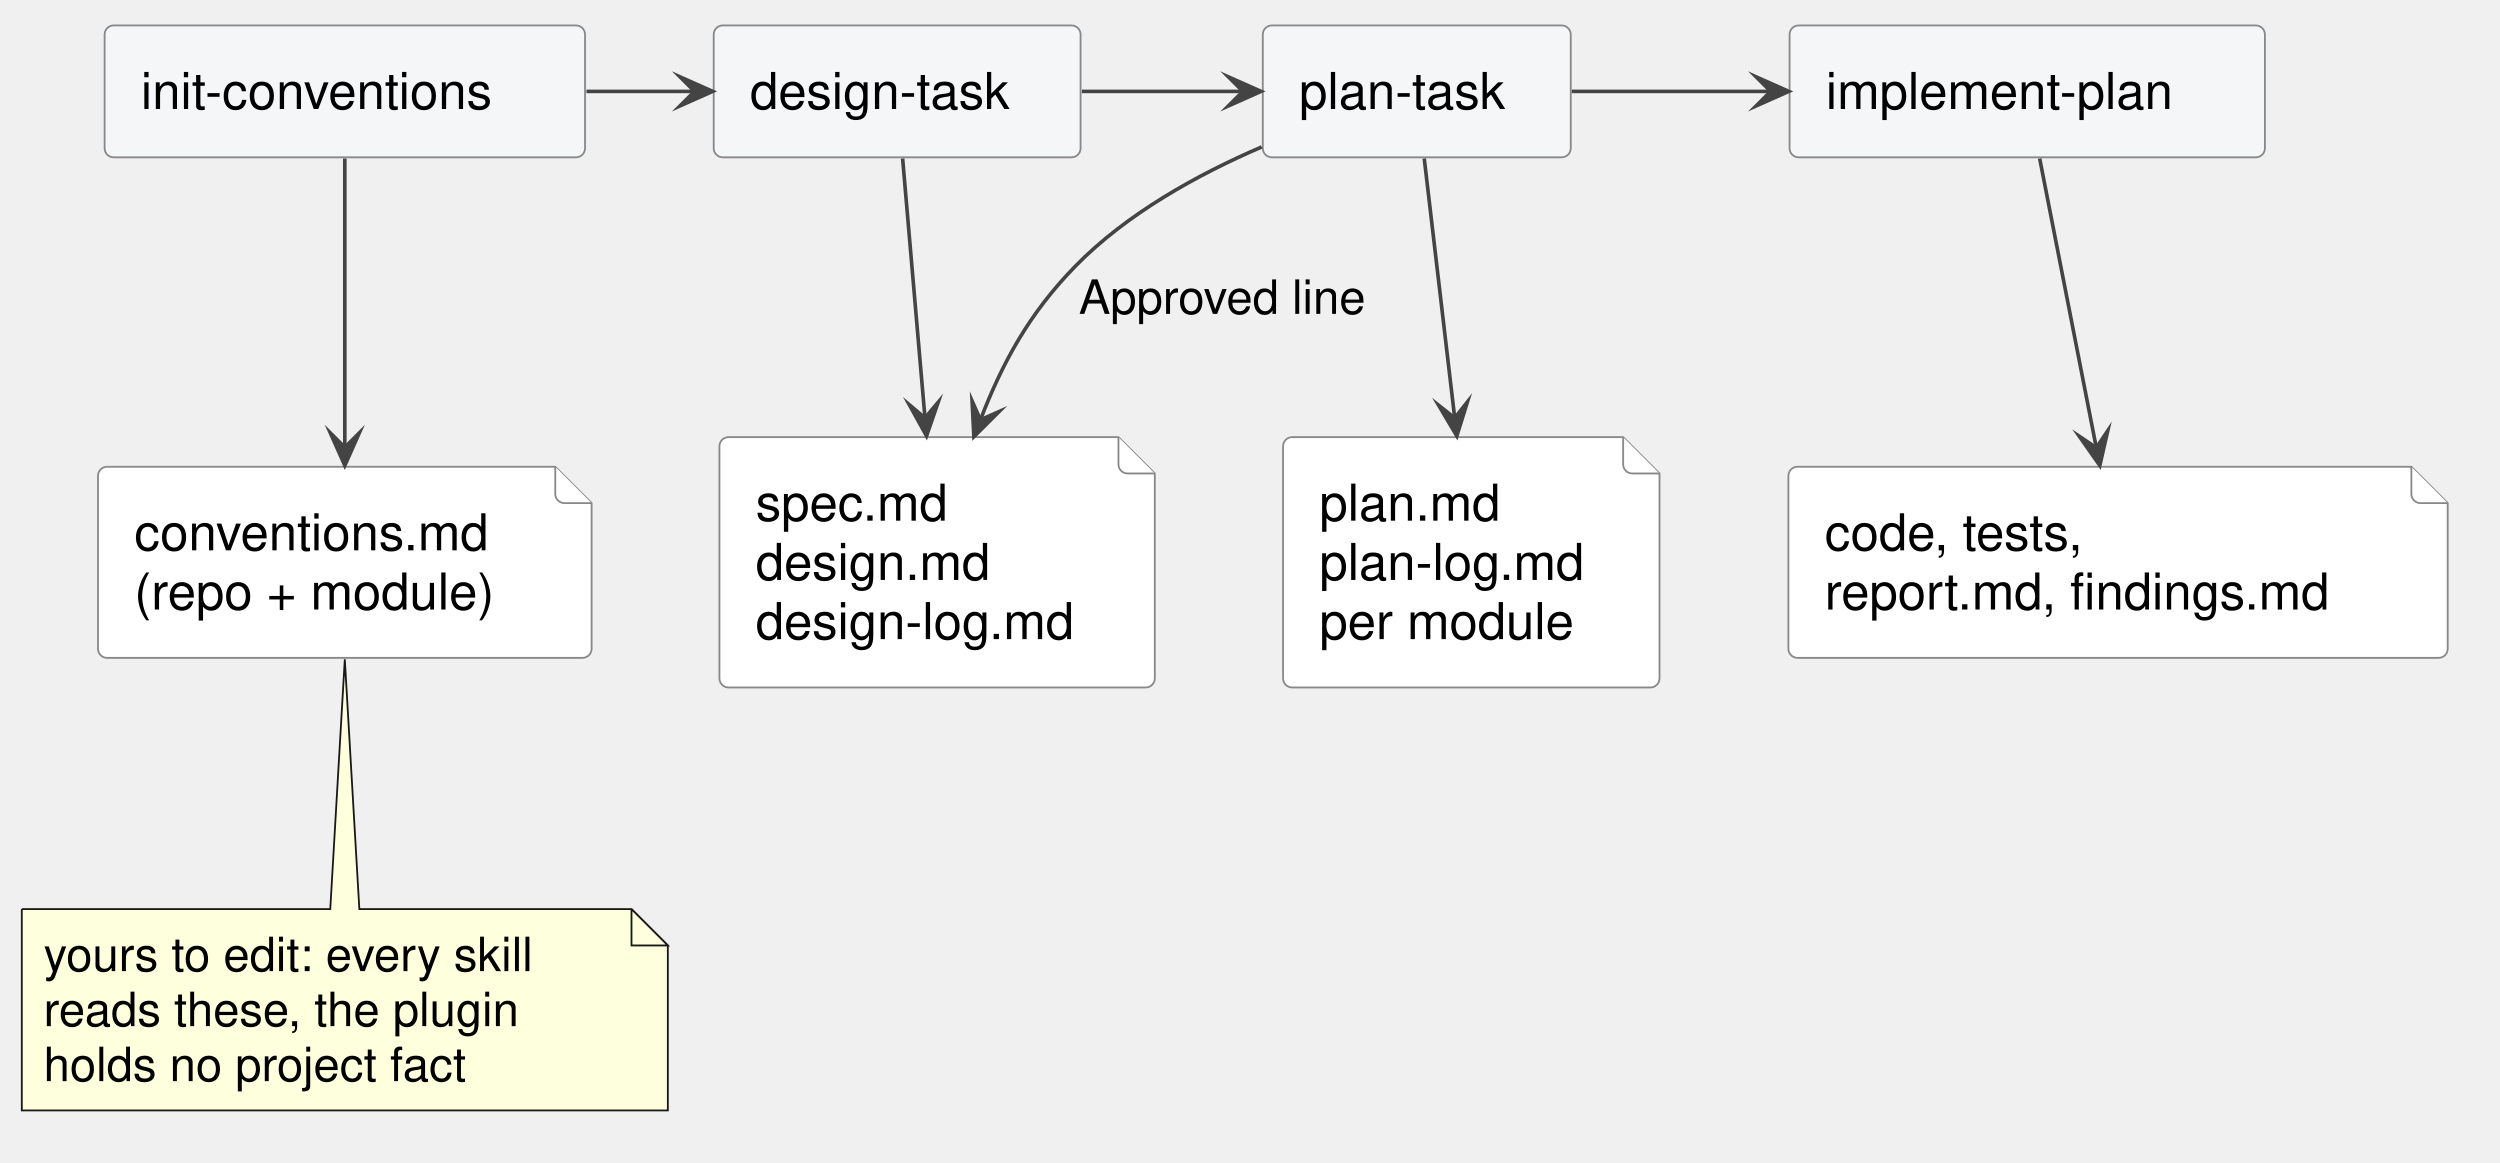
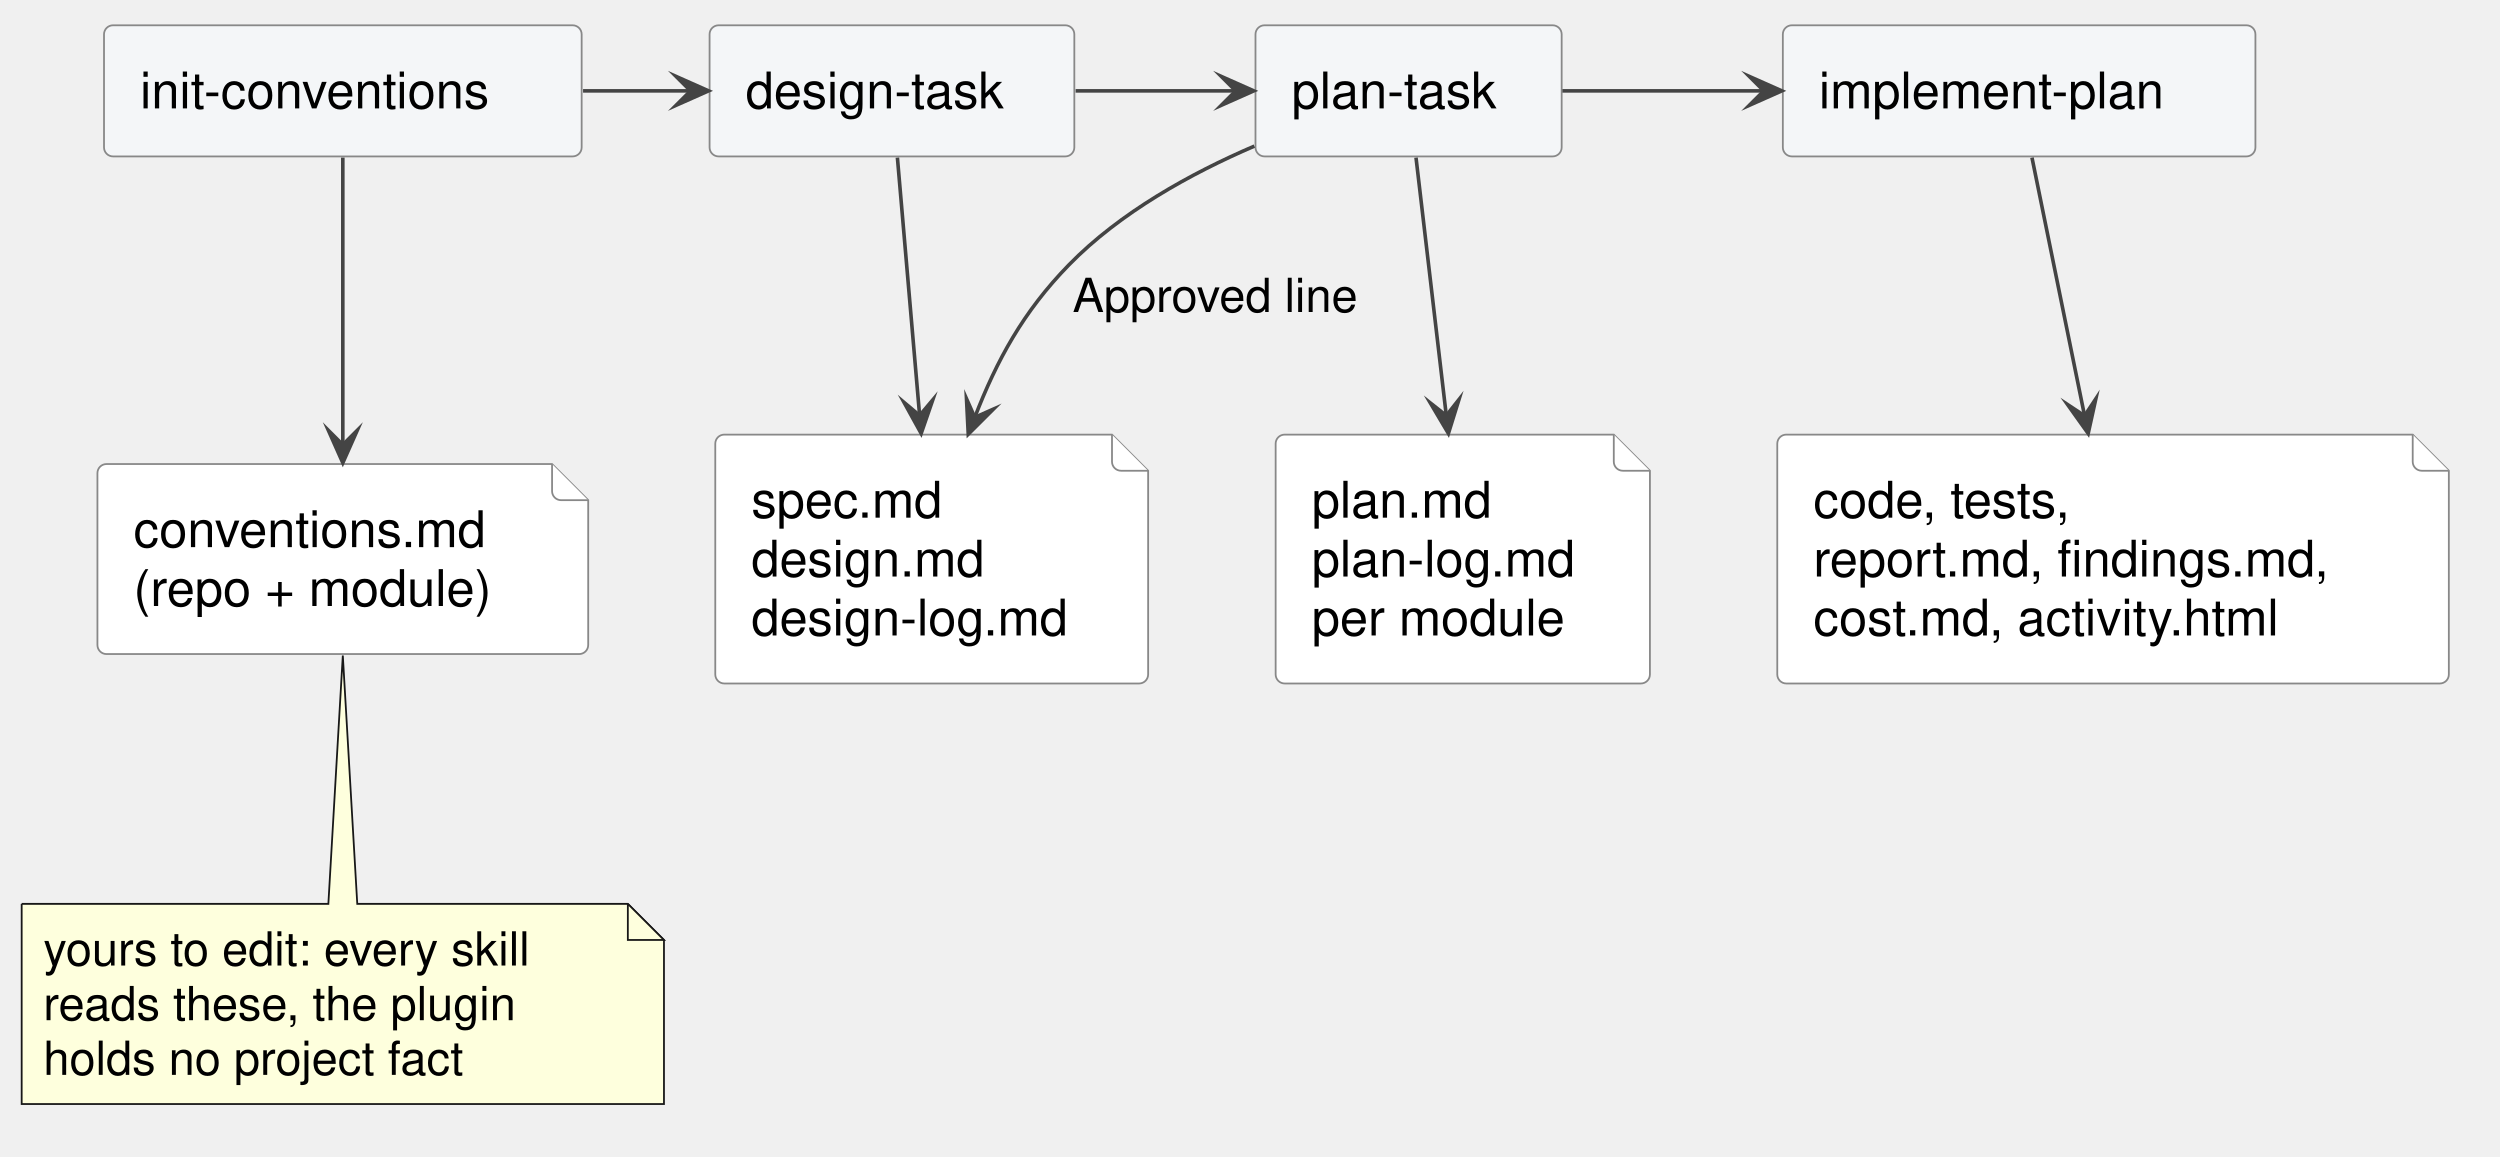
- <svg xmlns="http://www.w3.org/2000/svg" version="1.1" data-diagram-type="DESCRIPTION" style="width:688px;height:320px;background:#FFFFFF;" width="688px" height="320px" viewBox="0 0 688 320" zoomAndPan="magnify" preserveAspectRatio="none" contentStyleType="text/css">
+ <svg xmlns="http://www.w3.org/2000/svg" version="1.1" data-diagram-type="DESCRIPTION" style="width:692px;height:320px;background:#FFFFFF;" width="692px" height="320px" viewBox="0 0 692 320" zoomAndPan="magnify" preserveAspectRatio="none" contentStyleType="text/css">
  <defs />
  <g font-family="sans-serif" lengthAdjust="spacing">
    <g class="entity" data-qualified-name="IC" id="ent0001" data-source-line="14">
      <rect x="28.79" y="7" width="132.212" height="36.297" fill="#F4F6F8" style="stroke:#888;stroke-width:0.5;" rx="2.5" ry="2.5" />
      <text x="38.79" y="29.995" fill="#000" font-size="14" textLength="112.212" font-family="Helvetica">init-conventions</text>
    </g>
    <g class="entity" data-qualified-name="DT" id="ent0002" data-source-line="15">
      <rect x="196.41" y="7" width="100.965" height="36.297" fill="#F4F6F8" style="stroke:#888;stroke-width:0.5;" rx="2.5" ry="2.5" />
      <text x="206.41" y="29.995" fill="#000" font-size="14" textLength="80.965" font-family="Helvetica">design-task</text>
    </g>
    <g class="entity" data-qualified-name="PT" id="ent0003" data-source-line="16">
      <rect x="347.52" y="7" width="84.75" height="36.297" fill="#F4F6F8" style="stroke:#888;stroke-width:0.5;" rx="2.5" ry="2.5" />
      <text x="357.52" y="29.995" fill="#000" font-size="14" textLength="64.75" font-family="Helvetica">plan-task</text>
    </g>
    <g class="entity" data-qualified-name="IP" id="ent0004" data-source-line="17">
-       <rect x="492.49" y="7" width="130.811" height="36.297" fill="#F4F6F8" style="stroke:#888;stroke-width:0.5;" rx="2.5" ry="2.5" />
-       <text x="502.49" y="29.995" fill="#000" font-size="14" textLength="110.811" font-family="Helvetica">implement-plan</text>
+       <rect x="493.49" y="7" width="130.811" height="36.297" fill="#F4F6F8" style="stroke:#888;stroke-width:0.5;" rx="2.5" ry="2.5" />
+       <text x="503.49" y="29.995" fill="#000" font-size="14" textLength="110.811" font-family="Helvetica">implement-plan</text>
    </g>
    <g class="entity" data-qualified-name="CV" id="ent0005" data-source-line="18">
      <path d="M26.97,130.95 L26.97,178.544 A2.5,2.5 0 0 0 29.47,181.044 L160.312,181.044 A2.5,2.5 0 0 0 162.812,178.544 L162.812,138.45 L152.812,128.45 L29.47,128.45 A2.5,2.5 0 0 0 26.97,130.95" style="stroke:#888;stroke-width:0.5;" fill="#FFF" />
      <path d="M152.812,128.45 L152.812,135.95 A2.5,2.5 0 0 0 155.312,138.45 L162.812,138.45" style="stroke:#888;stroke-width:0.5;" fill="#FFF" />
      <text x="36.97" y="151.445" fill="#000" font-size="14" textLength="111.993" font-family="Helvetica">conventions.md</text>
      <text x="36.97" y="167.742" fill="#000" font-size="14" textLength="115.842" font-family="Helvetica">(repo + module)</text>
    </g>
    <g class="entity" data-qualified-name="D" id="ent0006" data-source-line="19">
      <path d="M197.99,122.8 L197.99,186.691 A2.5,2.5 0 0 0 200.49,189.191 L315.302,189.191 A2.5,2.5 0 0 0 317.802,186.691 L317.802,130.3 L307.802,120.3 L200.49,120.3 A2.5,2.5 0 0 0 197.99,122.8" style="stroke:#888;stroke-width:0.5;" fill="#FFF" />
      <path d="M307.802,120.3 L307.802,127.8 A2.5,2.5 0 0 0 310.302,130.3 L317.802,130.3" style="stroke:#888;stroke-width:0.5;" fill="#FFF" />
      <text x="207.99" y="143.295" fill="#000" font-size="14" textLength="59.466" font-family="Helvetica">spec.md</text>
      <text x="207.99" y="159.592" fill="#000" font-size="14" textLength="73.418" font-family="Helvetica">design.md</text>
      <text x="207.99" y="175.889" fill="#000" font-size="14" textLength="99.812" font-family="Helvetica">design-log.md</text>
    </g>
    <g class="entity" data-qualified-name="P" id="ent0007" data-source-line="20">
      <path d="M353.1,122.8 L353.1,186.691 A2.5,2.5 0 0 0 355.6,189.191 L454.197,189.191 A2.5,2.5 0 0 0 456.697,186.691 L456.697,130.3 L446.697,120.3 L355.6,120.3 A2.5,2.5 0 0 0 353.1,122.8" style="stroke:#888;stroke-width:0.5;" fill="#FFF" />
      <path d="M446.697,120.3 L446.697,127.8 A2.5,2.5 0 0 0 449.197,130.3 L456.697,130.3" style="stroke:#888;stroke-width:0.5;" fill="#FFF" />
      <text x="363.1" y="143.295" fill="#000" font-size="14" textLength="57.203" font-family="Helvetica">plan.md</text>
      <text x="363.1" y="159.592" fill="#000" font-size="14" textLength="83.597" font-family="Helvetica">plan-log.md</text>
      <text x="363.1" y="175.889" fill="#000" font-size="14" textLength="80.172" font-family="Helvetica">per module</text>
    </g>
    <g class="entity" data-qualified-name="C" id="ent0008" data-source-line="21">
-       <path d="M492.17,130.95 L492.17,178.544 A2.5,2.5 0 0 0 494.67,181.044 L671.108,181.044 A2.5,2.5 0 0 0 673.608,178.544 L673.608,138.45 L663.608,128.45 L494.67,128.45 A2.5,2.5 0 0 0 492.17,130.95" style="stroke:#888;stroke-width:0.5;" fill="#FFF" />
-       <path d="M663.608,128.45 L663.608,135.95 A2.5,2.5 0 0 0 666.108,138.45 L673.608,138.45" style="stroke:#888;stroke-width:0.5;" fill="#FFF" />
-       <text x="502.17" y="151.445" fill="#000" font-size="14" textLength="81.293" font-family="Helvetica">code, tests,</text>
-       <text x="502.17" y="167.742" fill="#000" font-size="14" textLength="161.438" font-family="Helvetica">report.md, findings.md</text>
+       <path d="M491.95,122.8 L491.95,186.691 A2.5,2.5 0 0 0 494.45,189.191 L675.338,189.191 A2.5,2.5 0 0 0 677.838,186.691 L677.838,130.3 L667.838,120.3 L494.45,120.3 A2.5,2.5 0 0 0 491.95,122.8" style="stroke:#888;stroke-width:0.5;" fill="#FFF" />
+       <path d="M667.838,120.3 L667.838,127.8 A2.5,2.5 0 0 0 670.338,130.3 L677.838,130.3" style="stroke:#888;stroke-width:0.5;" fill="#FFF" />
+       <text x="501.95" y="143.295" fill="#000" font-size="14" textLength="81.293" font-family="Helvetica">code, tests,</text>
+       <text x="501.95" y="159.592" fill="#000" font-size="14" textLength="165.888" font-family="Helvetica">report.md, findings.md,</text>
+       <text x="501.95" y="175.889" fill="#000" font-size="14" textLength="152.865" font-family="Helvetica">cost.md, activity.html</text>
    </g>
    <g class="entity" data-qualified-name="GMN9" id="ent0010" data-source-line="24">
      <path d="M6,250.19 L6,305.588 A0,0 0 0 0 6,305.588 L183.787,305.588 A0,0 0 0 0 183.787,305.588 L183.787,260.19 L173.787,250.19 L98.89,250.19 L94.89,181.44 L90.89,250.19 L6,250.19 A0,0 0 0 0 6,250.19" style="stroke:#181818;stroke-width:0.5;" fill="#FEFFDD" />
      <path d="M173.787,250.19 L173.787,260.19 L183.787,260.19 L173.787,250.19" style="stroke:#181818;stroke-width:0.5;" fill="#FEFFDD" />
      <text x="12" y="267.257" fill="#000" font-size="13" textLength="156.787" font-family="Helvetica">yours to edit: every skill</text>
      <text x="12" y="282.39" fill="#000" font-size="13" textLength="150.509" font-family="Helvetica">reads these, the plugin</text>
      <text x="12" y="297.523" fill="#000" font-size="13" textLength="133.612" font-family="Helvetica">holds no project fact</text>
    </g>
    <g class="link" data-entity-1="ent0001" data-entity-2="ent0002" id="lnk12" data-source-line="29" data-link-type="dependency">
      <path d="M161.39,25.15 C172.97,25.15 179.55,25.15 191.13,25.15" style="stroke:#444;stroke-width:1;" fill="none" id="IC-to-DT" />
      <polygon points="196.13,25.15,187.13,21.15,191.13,25.15,187.13,29.15,196.13,25.15" fill="#444" style="stroke:#444;stroke-width:1;stroke-linejoin:miter;stroke-miterlimit:10;" />
    </g>
    <g class="link" data-entity-1="ent0002" data-entity-2="ent0003" id="lnk13" data-source-line="30" data-link-type="dependency">
      <path d="M297.73,25.15 C314.17,25.15 325.61,25.15 342.05,25.15" style="stroke:#444;stroke-width:1;" fill="none" id="DT-to-PT" />
      <polygon points="347.05,25.15,338.05,21.15,342.05,25.15,338.05,29.15,347.05,25.15" fill="#444" style="stroke:#444;stroke-width:1;stroke-linejoin:miter;stroke-miterlimit:10;" />
    </g>
    <g class="link" data-entity-1="ent0003" data-entity-2="ent0004" id="lnk14" data-source-line="31" data-link-type="dependency">
-       <path d="M432.55,25.15 C452.46,25.15 467.37,25.15 487.28,25.15" style="stroke:#444;stroke-width:1;" fill="none" id="PT-to-IP" />
-       <polygon points="492.28,25.15,483.28,21.15,487.28,25.15,483.28,29.15,492.28,25.15" fill="#444" style="stroke:#444;stroke-width:1;stroke-linejoin:miter;stroke-miterlimit:10;" />
+       <path d="M432.47,25.15 C452.72,25.15 467.97,25.15 488.21,25.15" style="stroke:#444;stroke-width:1;" fill="none" id="PT-to-IP" />
+       <polygon points="493.21,25.15,484.21,21.15,488.21,25.15,484.21,29.15,493.21,25.15" fill="#444" style="stroke:#444;stroke-width:1;stroke-linejoin:miter;stroke-miterlimit:10;" />
    </g>
    <g class="link" data-entity-1="ent0001" data-entity-2="ent0005" id="lnk15" data-source-line="32" data-link-type="dependency">
      <path d="M94.89,43.63 C94.89,65.47 94.89,98.02 94.89,123.12" style="stroke:#444;stroke-width:1;" fill="none" id="IC-to-CV" />
      <polygon points="94.89,128.12,98.89,119.12,94.89,123.12,90.89,119.12,94.89,128.12" fill="#444" style="stroke:#444;stroke-width:1;stroke-linejoin:miter;stroke-miterlimit:10;" />
    </g>
    <g class="link" data-entity-1="ent0002" data-entity-2="ent0006" id="lnk16" data-source-line="33" data-link-type="dependency">
      <path d="M248.4,43.63 C250.09,63.21 252.442,90.458 254.552,115.008" style="stroke:#444;stroke-width:1;" fill="none" id="DT-to-D" />
      <polygon points="254.98,119.99,258.195,110.681,254.552,115.008,250.224,111.366,254.98,119.99" fill="#444" style="stroke:#444;stroke-width:1;stroke-linejoin:miter;stroke-miterlimit:10;" />
    </g>
    <g class="link" data-entity-1="ent0003" data-entity-2="ent0007" id="lnk17" data-source-line="34" data-link-type="dependency">
      <path d="M391.95,43.63 C394.25,63.21 397.457,90.474 400.337,115.024" style="stroke:#444;stroke-width:1;" fill="none" id="PT-to-P" />
      <polygon points="400.92,119.99,403.844,110.585,400.337,115.024,395.899,111.517,400.92,119.99" fill="#444" style="stroke:#444;stroke-width:1;stroke-linejoin:miter;stroke-miterlimit:10;" />
    </g>
    <g class="link" data-entity-1="ent0003" data-entity-2="ent0006" id="lnk18" data-source-line="35" data-link-type="dependency">
      <path d="M347.21,40.44 C329.61,48.01 310.05,58.8 295.89,73.3 C283.16,86.34 275.892,99.786 269.812,115.526" style="stroke:#444;stroke-width:1;" fill="none" id="PT-to-D" />
      <polygon points="268.01,120.19,274.984,113.236,269.812,115.526,267.522,110.353,268.01,120.19" fill="#444" style="stroke:#444;stroke-width:1;stroke-linejoin:miter;stroke-miterlimit:10;" />
      <text x="296.89" y="86.367" fill="#000" font-size="13" textLength="90.232" font-family="Helvetica">Approved line</text>
    </g>
    <g class="link" data-entity-1="ent0004" data-entity-2="ent0008" id="lnk19" data-source-line="36" data-link-type="dependency">
-       <path d="M561.32,43.63 C565.6,65.47 571.988,98.113 576.908,123.213" style="stroke:#444;stroke-width:1;" fill="none" id="IP-to-C" />
-       <polygon points="577.87,128.12,580.064,118.519,576.908,123.213,572.214,120.057,577.87,128.12" fill="#444" style="stroke:#444;stroke-width:1;stroke-linejoin:miter;stroke-miterlimit:10;" />
+       <path d="M562.45,43.63 C566.45,63.21 572.012,90.541 577.012,115.091" style="stroke:#444;stroke-width:1;" fill="none" id="IP-to-C" />
+       <polygon points="578.01,119.99,580.133,110.373,577.012,115.091,572.294,111.969,578.01,119.99" fill="#444" style="stroke:#444;stroke-width:1;stroke-linejoin:miter;stroke-miterlimit:10;" />
    </g>
  </g>
</svg>
